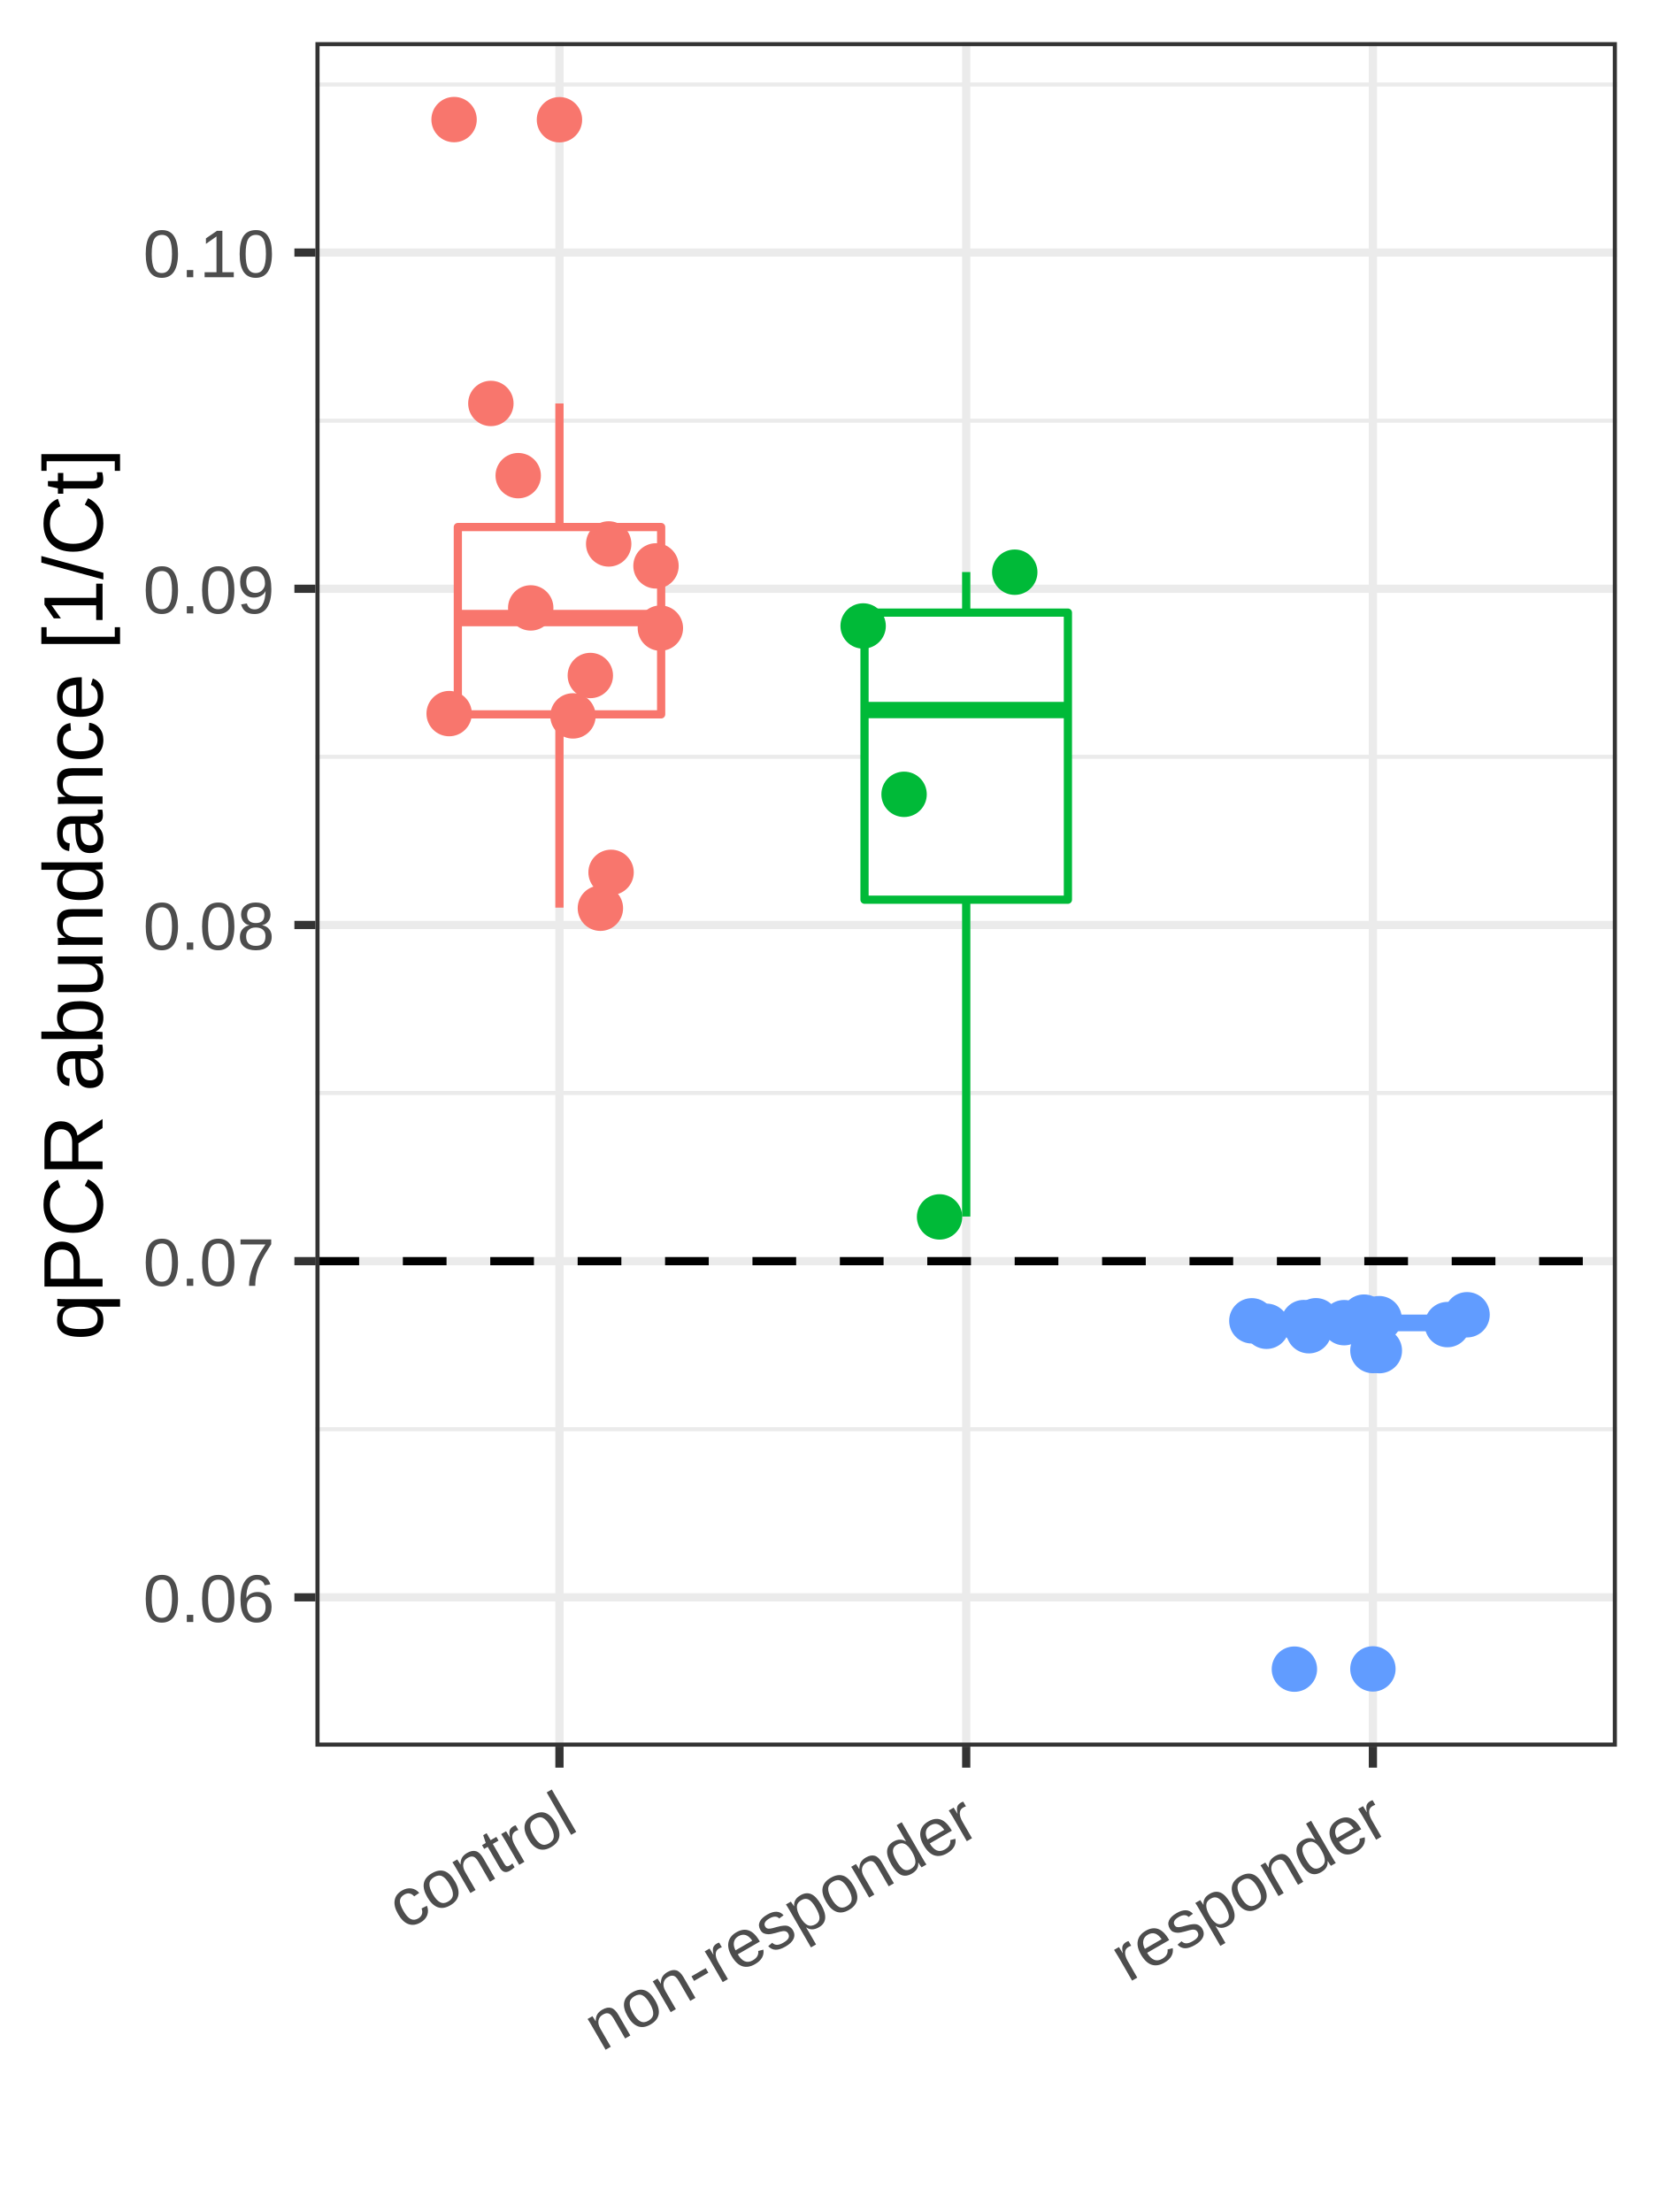
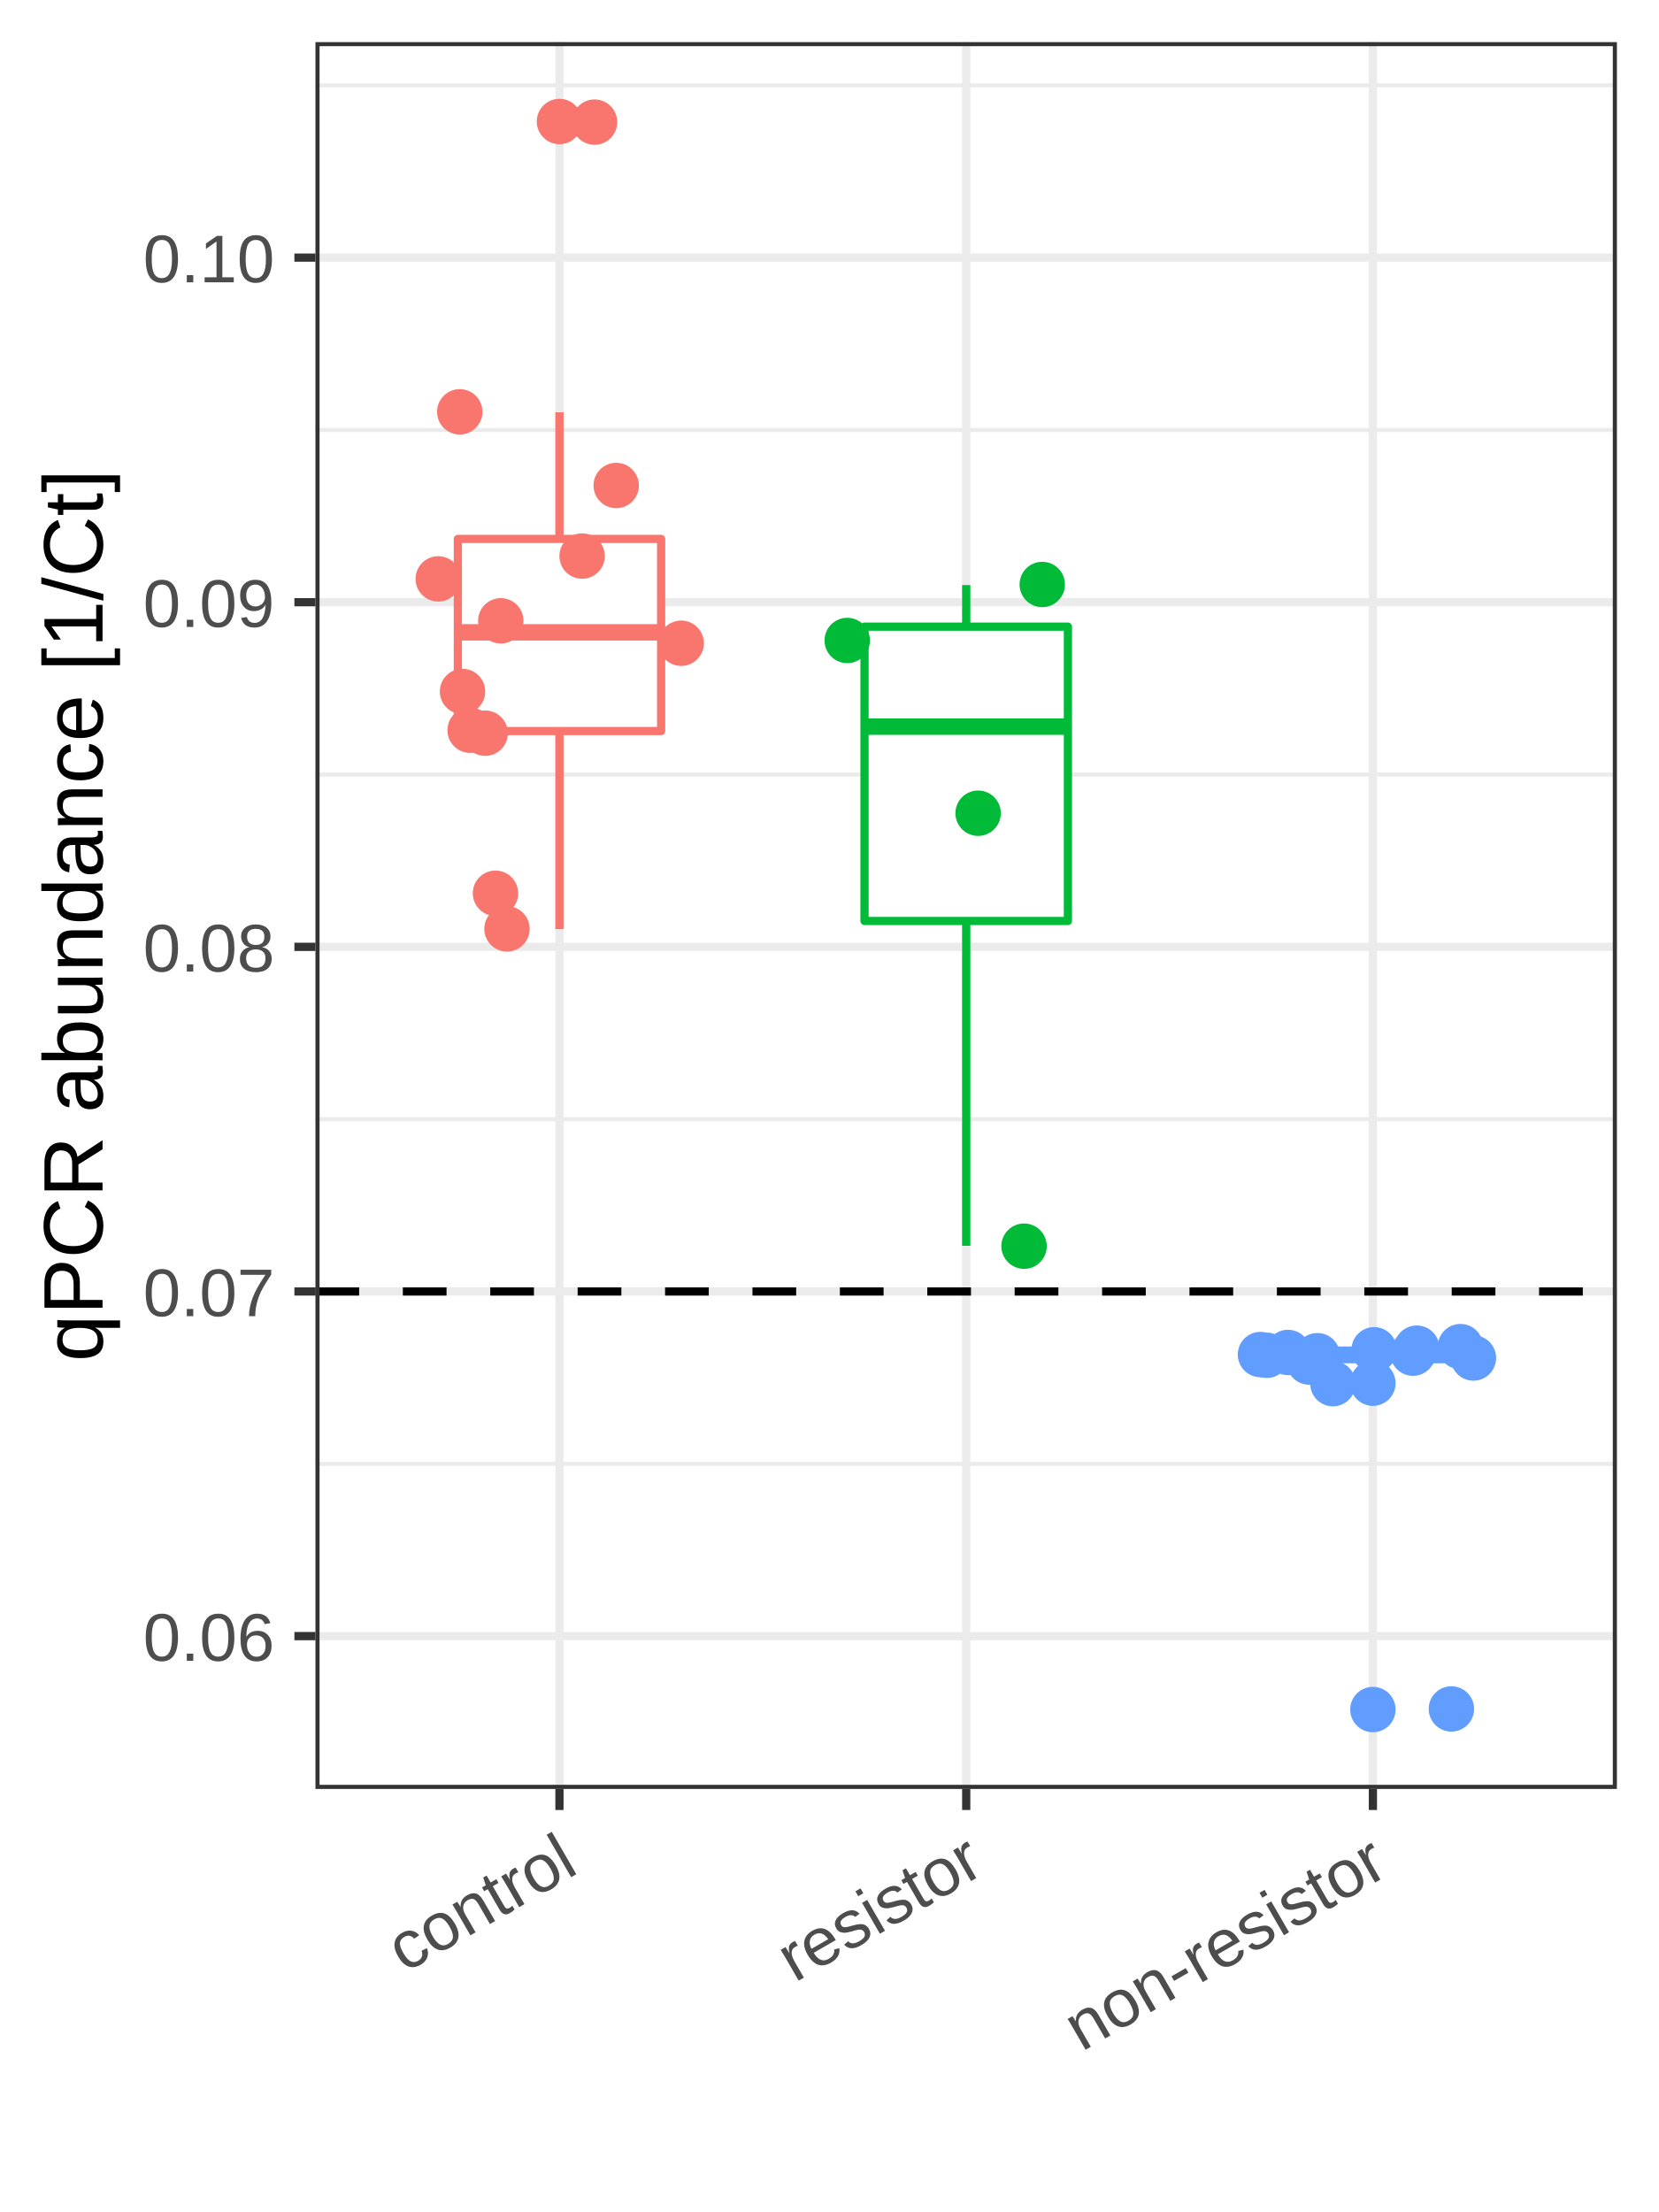
<svg xmlns="http://www.w3.org/2000/svg" viewBox="0 0 216.00 288.00">
  <defs>
    <style type="text/css">
    line, polyline, path, rect, circle {
      fill: none;
      stroke: #000000;
      stroke-linecap: round;
      stroke-linejoin: round;
      stroke-miterlimit: 10.00;
    }
  </style>
  </defs>
  <rect width="100%" height="100%" style="stroke: none; fill: #FFFFFF;" />
  <rect x="0.00" y="0.00" width="216.00" height="288.00" style="stroke-width: 1.07; stroke: #FFFFFF; fill: #FFFFFF;" />
  <defs>
-     <clipPath id="cpNDEuMDczNXwyMTAuNTIxfDIyNy40MDZ8NS40Nzk0NQ==">
-       <rect x="41.07" y="5.48" width="169.45" height="221.93" />
+     <clipPath id="cpNDEuMDczNXwyMTAuNTIxfDIzMi45MTd8NS40Nzk0NQ==">
+       <rect x="41.07" y="5.48" width="169.45" height="227.44" />
    </clipPath>
  </defs>
-   <rect x="41.07" y="5.48" width="169.45" height="221.93" style="stroke-width: 1.07; stroke: none; fill: #FFFFFF;" clip-path="url(#cpNDEuMDczNXwyMTAuNTIxfDIyNy40MDZ8NS40Nzk0NQ==)" />
-   <polyline points="41.07,186.08 210.52,186.08 " style="stroke-width: 0.53; stroke: #EBEBEB; stroke-linecap: butt;" clip-path="url(#cpNDEuMDczNXwyMTAuNTIxfDIyNy40MDZ8NS40Nzk0NQ==)" />
-   <polyline points="41.07,142.31 210.52,142.31 " style="stroke-width: 0.53; stroke: #EBEBEB; stroke-linecap: butt;" clip-path="url(#cpNDEuMDczNXwyMTAuNTIxfDIyNy40MDZ8NS40Nzk0NQ==)" />
-   <polyline points="41.07,98.54 210.52,98.54 " style="stroke-width: 0.53; stroke: #EBEBEB; stroke-linecap: butt;" clip-path="url(#cpNDEuMDczNXwyMTAuNTIxfDIyNy40MDZ8NS40Nzk0NQ==)" />
-   <polyline points="41.07,54.77 210.52,54.77 " style="stroke-width: 0.53; stroke: #EBEBEB; stroke-linecap: butt;" clip-path="url(#cpNDEuMDczNXwyMTAuNTIxfDIyNy40MDZ8NS40Nzk0NQ==)" />
-   <polyline points="41.07,11.00 210.52,11.00 " style="stroke-width: 0.53; stroke: #EBEBEB; stroke-linecap: butt;" clip-path="url(#cpNDEuMDczNXwyMTAuNTIxfDIyNy40MDZ8NS40Nzk0NQ==)" />
-   <polyline points="41.07,207.97 210.52,207.97 " style="stroke-width: 1.07; stroke: #EBEBEB; stroke-linecap: butt;" clip-path="url(#cpNDEuMDczNXwyMTAuNTIxfDIyNy40MDZ8NS40Nzk0NQ==)" />
-   <polyline points="41.07,164.20 210.52,164.20 " style="stroke-width: 1.07; stroke: #EBEBEB; stroke-linecap: butt;" clip-path="url(#cpNDEuMDczNXwyMTAuNTIxfDIyNy40MDZ8NS40Nzk0NQ==)" />
-   <polyline points="41.07,120.43 210.52,120.43 " style="stroke-width: 1.07; stroke: #EBEBEB; stroke-linecap: butt;" clip-path="url(#cpNDEuMDczNXwyMTAuNTIxfDIyNy40MDZ8NS40Nzk0NQ==)" />
-   <polyline points="41.07,76.66 210.52,76.66 " style="stroke-width: 1.07; stroke: #EBEBEB; stroke-linecap: butt;" clip-path="url(#cpNDEuMDczNXwyMTAuNTIxfDIyNy40MDZ8NS40Nzk0NQ==)" />
-   <polyline points="41.07,32.88 210.52,32.88 " style="stroke-width: 1.07; stroke: #EBEBEB; stroke-linecap: butt;" clip-path="url(#cpNDEuMDczNXwyMTAuNTIxfDIyNy40MDZ8NS40Nzk0NQ==)" />
-   <polyline points="72.84,227.41 72.84,5.48 " style="stroke-width: 1.07; stroke: #EBEBEB; stroke-linecap: butt;" clip-path="url(#cpNDEuMDczNXwyMTAuNTIxfDIyNy40MDZ8NS40Nzk0NQ==)" />
-   <polyline points="125.80,227.41 125.80,5.48 " style="stroke-width: 1.07; stroke: #EBEBEB; stroke-linecap: butt;" clip-path="url(#cpNDEuMDczNXwyMTAuNTIxfDIyNy40MDZ8NS40Nzk0NQ==)" />
-   <polyline points="178.75,227.41 178.75,5.48 " style="stroke-width: 1.07; stroke: #EBEBEB; stroke-linecap: butt;" clip-path="url(#cpNDEuMDczNXwyMTAuNTIxfDIyNy40MDZ8NS40Nzk0NQ==)" />
-   <circle cx="72.84" cy="15.59" r="1.95pt" style="stroke-width: 0.71; stroke: #F8766D; fill: #F8766D;" clip-path="url(#cpNDEuMDczNXwyMTAuNTIxfDIyNy40MDZ8NS40Nzk0NQ==)" />
-   <line x1="72.84" y1="68.62" x2="72.84" y2="52.53" style="stroke-width: 1.07; stroke: #F8766D; stroke-linecap: butt;" clip-path="url(#cpNDEuMDczNXwyMTAuNTIxfDIyNy40MDZ8NS40Nzk0NQ==)" />
-   <line x1="72.84" y1="93.01" x2="72.84" y2="118.17" style="stroke-width: 1.07; stroke: #F8766D; stroke-linecap: butt;" clip-path="url(#cpNDEuMDczNXwyMTAuNTIxfDIyNy40MDZ8NS40Nzk0NQ==)" />
-   <polyline points="59.61,68.62 59.61,93.01 86.08,93.01 86.08,68.62 59.61,68.62 " style="stroke-width: 1.07; stroke: #F8766D; fill: #FFFFFF;" clip-path="url(#cpNDEuMDczNXwyMTAuNTIxfDIyNy40MDZ8NS40Nzk0NQ==)" />
-   <line x1="59.61" y1="80.47" x2="86.08" y2="80.47" style="stroke-width: 2.13; stroke: #F8766D; stroke-linecap: butt;" clip-path="url(#cpNDEuMDczNXwyMTAuNTIxfDIyNy40MDZ8NS40Nzk0NQ==)" />
-   <line x1="125.80" y1="79.76" x2="125.80" y2="74.48" style="stroke-width: 1.07; stroke: #00BA38; stroke-linecap: butt;" clip-path="url(#cpNDEuMDczNXwyMTAuNTIxfDIyNy40MDZ8NS40Nzk0NQ==)" />
-   <line x1="125.80" y1="117.14" x2="125.80" y2="158.39" style="stroke-width: 1.07; stroke: #00BA38; stroke-linecap: butt;" clip-path="url(#cpNDEuMDczNXwyMTAuNTIxfDIyNy40MDZ8NS40Nzk0NQ==)" />
-   <polyline points="112.56,79.76 112.56,117.14 139.04,117.14 139.04,79.76 112.56,79.76 " style="stroke-width: 1.07; stroke: #00BA38; fill: #FFFFFF;" clip-path="url(#cpNDEuMDczNXwyMTAuNTIxfDIyNy40MDZ8NS40Nzk0NQ==)" />
-   <line x1="112.56" y1="92.45" x2="139.04" y2="92.45" style="stroke-width: 2.13; stroke: #00BA38; stroke-linecap: butt;" clip-path="url(#cpNDEuMDczNXwyMTAuNTIxfDIyNy40MDZ8NS40Nzk0NQ==)" />
-   <circle cx="178.75" cy="175.84" r="1.95pt" style="stroke-width: 0.71; stroke: #619CFF; fill: #619CFF;" clip-path="url(#cpNDEuMDczNXwyMTAuNTIxfDIyNy40MDZ8NS40Nzk0NQ==)" />
-   <circle cx="178.75" cy="217.29" r="1.95pt" style="stroke-width: 0.71; stroke: #619CFF; fill: #619CFF;" clip-path="url(#cpNDEuMDczNXwyMTAuNTIxfDIyNy40MDZ8NS40Nzk0NQ==)" />
-   <line x1="178.75" y1="171.92" x2="178.75" y2="171.20" style="stroke-width: 1.07; stroke: #619CFF; stroke-linecap: butt;" clip-path="url(#cpNDEuMDczNXwyMTAuNTIxfDIyNy40MDZ8NS40Nzk0NQ==)" />
-   <line x1="178.75" y1="172.78" x2="178.75" y2="173.24" style="stroke-width: 1.07; stroke: #619CFF; stroke-linecap: butt;" clip-path="url(#cpNDEuMDczNXwyMTAuNTIxfDIyNy40MDZ8NS40Nzk0NQ==)" />
-   <polyline points="165.51,171.92 165.51,172.78 191.99,172.78 191.99,171.92 165.51,171.92 " style="stroke-width: 1.07; stroke: #619CFF; fill: #FFFFFF;" clip-path="url(#cpNDEuMDczNXwyMTAuNTIxfDIyNy40MDZ8NS40Nzk0NQ==)" />
-   <line x1="165.51" y1="172.22" x2="191.99" y2="172.22" style="stroke-width: 2.13; stroke: #619CFF; stroke-linecap: butt;" clip-path="url(#cpNDEuMDczNXwyMTAuNTIxfDIyNy40MDZ8NS40Nzk0NQ==)" />
-   <circle cx="162.99" cy="171.97" r="1.95pt" style="stroke-width: 0.71; stroke: #619CFF; fill: #619CFF;" clip-path="url(#cpNDEuMDczNXwyMTAuNTIxfDIyNy40MDZ8NS40Nzk0NQ==)" />
-   <circle cx="122.33" cy="158.44" r="1.95pt" style="stroke-width: 0.71; stroke: #00BA38; fill: #00BA38;" clip-path="url(#cpNDEuMDczNXwyMTAuNTIxfDIyNy40MDZ8NS40Nzk0NQ==)" />
-   <circle cx="117.71" cy="103.42" r="1.95pt" style="stroke-width: 0.71; stroke: #00BA38; fill: #00BA38;" clip-path="url(#cpNDEuMDczNXwyMTAuNTIxfDIyNy40MDZ8NS40Nzk0NQ==)" />
-   <circle cx="191.01" cy="171.18" r="1.95pt" style="stroke-width: 0.71; stroke: #619CFF; fill: #619CFF;" clip-path="url(#cpNDEuMDczNXwyMTAuNTIxfDIyNy40MDZ8NS40Nzk0NQ==)" />
-   <circle cx="170.41" cy="173.26" r="1.95pt" style="stroke-width: 0.71; stroke: #619CFF; fill: #619CFF;" clip-path="url(#cpNDEuMDczNXwyMTAuNTIxfDIyNy40MDZ8NS40Nzk0NQ==)" />
-   <circle cx="175.01" cy="172.21" r="1.95pt" style="stroke-width: 0.71; stroke: #619CFF; fill: #619CFF;" clip-path="url(#cpNDEuMDczNXwyMTAuNTIxfDIyNy40MDZ8NS40Nzk0NQ==)" />
-   <circle cx="79.56" cy="113.58" r="1.95pt" style="stroke-width: 0.71; stroke: #F8766D; fill: #F8766D;" clip-path="url(#cpNDEuMDczNXwyMTAuNTIxfDIyNy40MDZ8NS40Nzk0NQ==)" />
-   <circle cx="69.10" cy="79.15" r="1.95pt" style="stroke-width: 0.71; stroke: #F8766D; fill: #F8766D;" clip-path="url(#cpNDEuMDczNXwyMTAuNTIxfDIyNy40MDZ8NS40Nzk0NQ==)" />
-   <circle cx="179.59" cy="175.85" r="1.95pt" style="stroke-width: 0.71; stroke: #619CFF; fill: #619CFF;" clip-path="url(#cpNDEuMDczNXwyMTAuNTIxfDIyNy40MDZ8NS40Nzk0NQ==)" />
-   <circle cx="63.91" cy="52.53" r="1.95pt" style="stroke-width: 0.71; stroke: #F8766D; fill: #F8766D;" clip-path="url(#cpNDEuMDczNXwyMTAuNTIxfDIyNy40MDZ8NS40Nzk0NQ==)" />
-   <circle cx="85.98" cy="81.78" r="1.95pt" style="stroke-width: 0.71; stroke: #F8766D; fill: #F8766D;" clip-path="url(#cpNDEuMDczNXwyMTAuNTIxfDIyNy40MDZ8NS40Nzk0NQ==)" />
-   <circle cx="59.12" cy="15.57" r="1.95pt" style="stroke-width: 0.71; stroke: #F8766D; fill: #F8766D;" clip-path="url(#cpNDEuMDczNXwyMTAuNTIxfDIyNy40MDZ8NS40Nzk0NQ==)" />
-   <circle cx="74.60" cy="93.21" r="1.95pt" style="stroke-width: 0.71; stroke: #F8766D; fill: #F8766D;" clip-path="url(#cpNDEuMDczNXwyMTAuNTIxfDIyNy40MDZ8NS40Nzk0NQ==)" />
-   <circle cx="168.53" cy="217.32" r="1.95pt" style="stroke-width: 0.71; stroke: #619CFF; fill: #619CFF;" clip-path="url(#cpNDEuMDczNXwyMTAuNTIxfDIyNy40MDZ8NS40Nzk0NQ==)" />
-   <circle cx="179.56" cy="171.69" r="1.95pt" style="stroke-width: 0.71; stroke: #619CFF; fill: #619CFF;" clip-path="url(#cpNDEuMDczNXwyMTAuNTIxfDIyNy40MDZ8NS40Nzk0NQ==)" />
-   <circle cx="188.45" cy="172.46" r="1.95pt" style="stroke-width: 0.71; stroke: #619CFF; fill: #619CFF;" clip-path="url(#cpNDEuMDczNXwyMTAuNTIxfDIyNy40MDZ8NS40Nzk0NQ==)" />
-   <circle cx="169.75" cy="172.20" r="1.95pt" style="stroke-width: 0.71; stroke: #619CFF; fill: #619CFF;" clip-path="url(#cpNDEuMDczNXwyMTAuNTIxfDIyNy40MDZ8NS40Nzk0NQ==)" />
-   <circle cx="177.59" cy="171.49" r="1.95pt" style="stroke-width: 0.71; stroke: #619CFF; fill: #619CFF;" clip-path="url(#cpNDEuMDczNXwyMTAuNTIxfDIyNy40MDZ8NS40Nzk0NQ==)" />
-   <circle cx="112.38" cy="81.50" r="1.95pt" style="stroke-width: 0.71; stroke: #00BA38; fill: #00BA38;" clip-path="url(#cpNDEuMDczNXwyMTAuNTIxfDIyNy40MDZ8NS40Nzk0NQ==)" />
-   <circle cx="132.12" cy="74.50" r="1.95pt" style="stroke-width: 0.71; stroke: #00BA38; fill: #00BA38;" clip-path="url(#cpNDEuMDczNXwyMTAuNTIxfDIyNy40MDZ8NS40Nzk0NQ==)" />
-   <circle cx="171.33" cy="171.96" r="1.95pt" style="stroke-width: 0.71; stroke: #619CFF; fill: #619CFF;" clip-path="url(#cpNDEuMDczNXwyMTAuNTIxfDIyNy40MDZ8NS40Nzk0NQ==)" />
-   <circle cx="76.86" cy="87.95" r="1.95pt" style="stroke-width: 0.71; stroke: #F8766D; fill: #F8766D;" clip-path="url(#cpNDEuMDczNXwyMTAuNTIxfDIyNy40MDZ8NS40Nzk0NQ==)" />
-   <circle cx="58.48" cy="92.91" r="1.95pt" style="stroke-width: 0.71; stroke: #F8766D; fill: #F8766D;" clip-path="url(#cpNDEuMDczNXwyMTAuNTIxfDIyNy40MDZ8NS40Nzk0NQ==)" />
-   <circle cx="85.41" cy="73.68" r="1.95pt" style="stroke-width: 0.71; stroke: #F8766D; fill: #F8766D;" clip-path="url(#cpNDEuMDczNXwyMTAuNTIxfDIyNy40MDZ8NS40Nzk0NQ==)" />
-   <circle cx="78.17" cy="118.25" r="1.95pt" style="stroke-width: 0.71; stroke: #F8766D; fill: #F8766D;" clip-path="url(#cpNDEuMDczNXwyMTAuNTIxfDIyNy40MDZ8NS40Nzk0NQ==)" />
-   <circle cx="67.47" cy="61.93" r="1.95pt" style="stroke-width: 0.71; stroke: #F8766D; fill: #F8766D;" clip-path="url(#cpNDEuMDczNXwyMTAuNTIxfDIyNy40MDZ8NS40Nzk0NQ==)" />
-   <circle cx="79.25" cy="70.82" r="1.95pt" style="stroke-width: 0.71; stroke: #F8766D; fill: #F8766D;" clip-path="url(#cpNDEuMDczNXwyMTAuNTIxfDIyNy40MDZ8NS40Nzk0NQ==)" />
-   <circle cx="164.90" cy="172.68" r="1.95pt" style="stroke-width: 0.71; stroke: #619CFF; fill: #619CFF;" clip-path="url(#cpNDEuMDczNXwyMTAuNTIxfDIyNy40MDZ8NS40Nzk0NQ==)" />
-   <line x1="41.07" y1="164.20" x2="210.52" y2="164.20" style="stroke-width: 1.07; stroke-dasharray: 5.69,5.69; stroke-linecap: butt;" clip-path="url(#cpNDEuMDczNXwyMTAuNTIxfDIyNy40MDZ8NS40Nzk0NQ==)" />
-   <rect x="41.07" y="5.48" width="169.45" height="221.93" style="stroke-width: 1.07; stroke: #333333;" clip-path="url(#cpNDEuMDczNXwyMTAuNTIxfDIyNy40MDZ8NS40Nzk0NQ==)" />
+   <rect x="41.07" y="5.48" width="169.45" height="227.44" style="stroke-width: 1.07; stroke: none; fill: #FFFFFF;" clip-path="url(#cpNDEuMDczNXwyMTAuNTIxfDIzMi45MTd8NS40Nzk0NQ==)" />
+   <polyline points="41.07,190.59 210.52,190.59 " style="stroke-width: 0.53; stroke: #EBEBEB; stroke-linecap: butt;" clip-path="url(#cpNDEuMDczNXwyMTAuNTIxfDIzMi45MTd8NS40Nzk0NQ==)" />
+   <polyline points="41.07,145.72 210.52,145.72 " style="stroke-width: 0.53; stroke: #EBEBEB; stroke-linecap: butt;" clip-path="url(#cpNDEuMDczNXwyMTAuNTIxfDIzMi45MTd8NS40Nzk0NQ==)" />
+   <polyline points="41.07,100.85 210.52,100.85 " style="stroke-width: 0.53; stroke: #EBEBEB; stroke-linecap: butt;" clip-path="url(#cpNDEuMDczNXwyMTAuNTIxfDIzMi45MTd8NS40Nzk0NQ==)" />
+   <polyline points="41.07,55.98 210.52,55.98 " style="stroke-width: 0.53; stroke: #EBEBEB; stroke-linecap: butt;" clip-path="url(#cpNDEuMDczNXwyMTAuNTIxfDIzMi45MTd8NS40Nzk0NQ==)" />
+   <polyline points="41.07,11.11 210.52,11.11 " style="stroke-width: 0.53; stroke: #EBEBEB; stroke-linecap: butt;" clip-path="url(#cpNDEuMDczNXwyMTAuNTIxfDIzMi45MTd8NS40Nzk0NQ==)" />
+   <polyline points="41.07,213.02 210.52,213.02 " style="stroke-width: 1.07; stroke: #EBEBEB; stroke-linecap: butt;" clip-path="url(#cpNDEuMDczNXwyMTAuNTIxfDIzMi45MTd8NS40Nzk0NQ==)" />
+   <polyline points="41.07,168.15 210.52,168.15 " style="stroke-width: 1.07; stroke: #EBEBEB; stroke-linecap: butt;" clip-path="url(#cpNDEuMDczNXwyMTAuNTIxfDIzMi45MTd8NS40Nzk0NQ==)" />
+   <polyline points="41.07,123.28 210.52,123.28 " style="stroke-width: 1.07; stroke: #EBEBEB; stroke-linecap: butt;" clip-path="url(#cpNDEuMDczNXwyMTAuNTIxfDIzMi45MTd8NS40Nzk0NQ==)" />
+   <polyline points="41.07,78.41 210.52,78.41 " style="stroke-width: 1.07; stroke: #EBEBEB; stroke-linecap: butt;" clip-path="url(#cpNDEuMDczNXwyMTAuNTIxfDIzMi45MTd8NS40Nzk0NQ==)" />
+   <polyline points="41.07,33.54 210.52,33.54 " style="stroke-width: 1.07; stroke: #EBEBEB; stroke-linecap: butt;" clip-path="url(#cpNDEuMDczNXwyMTAuNTIxfDIzMi45MTd8NS40Nzk0NQ==)" />
+   <polyline points="72.84,232.92 72.84,5.48 " style="stroke-width: 1.07; stroke: #EBEBEB; stroke-linecap: butt;" clip-path="url(#cpNDEuMDczNXwyMTAuNTIxfDIzMi45MTd8NS40Nzk0NQ==)" />
+   <polyline points="125.80,232.92 125.80,5.48 " style="stroke-width: 1.07; stroke: #EBEBEB; stroke-linecap: butt;" clip-path="url(#cpNDEuMDczNXwyMTAuNTIxfDIzMi45MTd8NS40Nzk0NQ==)" />
+   <polyline points="178.75,232.92 178.75,5.48 " style="stroke-width: 1.07; stroke: #EBEBEB; stroke-linecap: butt;" clip-path="url(#cpNDEuMDczNXwyMTAuNTIxfDIzMi45MTd8NS40Nzk0NQ==)" />
+   <circle cx="72.84" cy="15.82" r="1.95pt" style="stroke-width: 0.71; stroke: #F8766D; fill: #F8766D;" clip-path="url(#cpNDEuMDczNXwyMTAuNTIxfDIzMi45MTd8NS40Nzk0NQ==)" />
+   <line x1="72.84" y1="70.17" x2="72.84" y2="53.68" style="stroke-width: 1.07; stroke: #F8766D; stroke-linecap: butt;" clip-path="url(#cpNDEuMDczNXwyMTAuNTIxfDIzMi45MTd8NS40Nzk0NQ==)" />
+   <line x1="72.84" y1="95.18" x2="72.84" y2="120.97" style="stroke-width: 1.07; stroke: #F8766D; stroke-linecap: butt;" clip-path="url(#cpNDEuMDczNXwyMTAuNTIxfDIzMi45MTd8NS40Nzk0NQ==)" />
+   <polyline points="59.61,70.17 59.61,95.18 86.08,95.18 86.08,70.17 59.61,70.17 " style="stroke-width: 1.07; stroke: #F8766D; fill: #FFFFFF;" clip-path="url(#cpNDEuMDczNXwyMTAuNTIxfDIzMi45MTd8NS40Nzk0NQ==)" />
+   <line x1="59.61" y1="82.33" x2="86.08" y2="82.33" style="stroke-width: 2.13; stroke: #F8766D; stroke-linecap: butt;" clip-path="url(#cpNDEuMDczNXwyMTAuNTIxfDIzMi45MTd8NS40Nzk0NQ==)" />
+   <line x1="125.80" y1="81.59" x2="125.80" y2="76.18" style="stroke-width: 1.07; stroke: #00BA38; stroke-linecap: butt;" clip-path="url(#cpNDEuMDczNXwyMTAuNTIxfDIzMi45MTd8NS40Nzk0NQ==)" />
+   <line x1="125.80" y1="119.91" x2="125.80" y2="162.20" style="stroke-width: 1.07; stroke: #00BA38; stroke-linecap: butt;" clip-path="url(#cpNDEuMDczNXwyMTAuNTIxfDIzMi45MTd8NS40Nzk0NQ==)" />
+   <polyline points="112.56,81.59 112.56,119.91 139.04,119.91 139.04,81.59 112.56,81.59 " style="stroke-width: 1.07; stroke: #00BA38; fill: #FFFFFF;" clip-path="url(#cpNDEuMDczNXwyMTAuNTIxfDIzMi45MTd8NS40Nzk0NQ==)" />
+   <line x1="112.56" y1="94.61" x2="139.04" y2="94.61" style="stroke-width: 2.13; stroke: #00BA38; stroke-linecap: butt;" clip-path="url(#cpNDEuMDczNXwyMTAuNTIxfDIzMi45MTd8NS40Nzk0NQ==)" />
+   <circle cx="178.75" cy="180.09" r="1.95pt" style="stroke-width: 0.71; stroke: #619CFF; fill: #619CFF;" clip-path="url(#cpNDEuMDczNXwyMTAuNTIxfDIzMi45MTd8NS40Nzk0NQ==)" />
+   <circle cx="178.75" cy="222.58" r="1.95pt" style="stroke-width: 0.71; stroke: #619CFF; fill: #619CFF;" clip-path="url(#cpNDEuMDczNXwyMTAuNTIxfDIzMi45MTd8NS40Nzk0NQ==)" />
+   <line x1="178.75" y1="176.07" x2="178.75" y2="175.33" style="stroke-width: 1.07; stroke: #619CFF; stroke-linecap: butt;" clip-path="url(#cpNDEuMDczNXwyMTAuNTIxfDIzMi45MTd8NS40Nzk0NQ==)" />
+   <line x1="178.75" y1="176.95" x2="178.75" y2="177.42" style="stroke-width: 1.07; stroke: #619CFF; stroke-linecap: butt;" clip-path="url(#cpNDEuMDczNXwyMTAuNTIxfDIzMi45MTd8NS40Nzk0NQ==)" />
+   <polyline points="165.51,176.07 165.51,176.95 191.99,176.95 191.99,176.07 165.51,176.07 " style="stroke-width: 1.07; stroke: #619CFF; fill: #FFFFFF;" clip-path="url(#cpNDEuMDczNXwyMTAuNTIxfDIzMi45MTd8NS40Nzk0NQ==)" />
+   <line x1="165.51" y1="176.38" x2="191.99" y2="176.38" style="stroke-width: 2.13; stroke: #619CFF; stroke-linecap: butt;" clip-path="url(#cpNDEuMDczNXwyMTAuNTIxfDIzMi45MTd8NS40Nzk0NQ==)" />
+   <circle cx="173.54" cy="180.15" r="1.95pt" style="stroke-width: 0.71; stroke: #619CFF; fill: #619CFF;" clip-path="url(#cpNDEuMDczNXwyMTAuNTIxfDIzMi45MTd8NS40Nzk0NQ==)" />
+   <circle cx="191.84" cy="176.81" r="1.95pt" style="stroke-width: 0.71; stroke: #619CFF; fill: #619CFF;" clip-path="url(#cpNDEuMDczNXwyMTAuNTIxfDIzMi45MTd8NS40Nzk0NQ==)" />
+   <circle cx="167.69" cy="176.09" r="1.95pt" style="stroke-width: 0.71; stroke: #619CFF; fill: #619CFF;" clip-path="url(#cpNDEuMDczNXwyMTAuNTIxfDIzMi45MTd8NS40Nzk0NQ==)" />
+   <circle cx="133.33" cy="162.25" r="1.95pt" style="stroke-width: 0.71; stroke: #00BA38; fill: #00BA38;" clip-path="url(#cpNDEuMDczNXwyMTAuNTIxfDIzMi45MTd8NS40Nzk0NQ==)" />
+   <circle cx="127.35" cy="105.88" r="1.95pt" style="stroke-width: 0.71; stroke: #00BA38; fill: #00BA38;" clip-path="url(#cpNDEuMDczNXwyMTAuNTIxfDIzMi45MTd8NS40Nzk0NQ==)" />
+   <circle cx="190.15" cy="175.33" r="1.95pt" style="stroke-width: 0.71; stroke: #619CFF; fill: #619CFF;" clip-path="url(#cpNDEuMDczNXwyMTAuNTIxfDIzMi45MTd8NS40Nzk0NQ==)" />
+   <circle cx="170.46" cy="177.34" r="1.95pt" style="stroke-width: 0.71; stroke: #619CFF; fill: #619CFF;" clip-path="url(#cpNDEuMDczNXwyMTAuNTIxfDIzMi45MTd8NS40Nzk0NQ==)" />
+   <circle cx="164.92" cy="176.46" r="1.95pt" style="stroke-width: 0.71; stroke: #619CFF; fill: #619CFF;" clip-path="url(#cpNDEuMDczNXwyMTAuNTIxfDIzMi45MTd8NS40Nzk0NQ==)" />
+   <circle cx="64.51" cy="116.30" r="1.95pt" style="stroke-width: 0.71; stroke: #F8766D; fill: #F8766D;" clip-path="url(#cpNDEuMDczNXwyMTAuNTIxfDIzMi45MTd8NS40Nzk0NQ==)" />
+   <circle cx="65.20" cy="80.83" r="1.95pt" style="stroke-width: 0.71; stroke: #F8766D; fill: #F8766D;" clip-path="url(#cpNDEuMDczNXwyMTAuNTIxfDIzMi45MTd8NS40Nzk0NQ==)" />
+   <circle cx="59.86" cy="53.62" r="1.95pt" style="stroke-width: 0.71; stroke: #F8766D; fill: #F8766D;" clip-path="url(#cpNDEuMDczNXwyMTAuNTIxfDIzMi45MTd8NS40Nzk0NQ==)" />
+   <circle cx="88.69" cy="83.75" r="1.95pt" style="stroke-width: 0.71; stroke: #F8766D; fill: #F8766D;" clip-path="url(#cpNDEuMDczNXwyMTAuNTIxfDIzMi45MTd8NS40Nzk0NQ==)" />
+   <circle cx="77.41" cy="15.90" r="1.95pt" style="stroke-width: 0.71; stroke: #F8766D; fill: #F8766D;" clip-path="url(#cpNDEuMDczNXwyMTAuNTIxfDIzMi45MTd8NS40Nzk0NQ==)" />
+   <circle cx="63.17" cy="95.46" r="1.95pt" style="stroke-width: 0.71; stroke: #F8766D; fill: #F8766D;" clip-path="url(#cpNDEuMDczNXwyMTAuNTIxfDIzMi45MTd8NS40Nzk0NQ==)" />
+   <circle cx="188.97" cy="222.50" r="1.95pt" style="stroke-width: 0.71; stroke: #619CFF; fill: #619CFF;" clip-path="url(#cpNDEuMDczNXwyMTAuNTIxfDIzMi45MTd8NS40Nzk0NQ==)" />
+   <circle cx="178.91" cy="175.74" r="1.95pt" style="stroke-width: 0.71; stroke: #619CFF; fill: #619CFF;" clip-path="url(#cpNDEuMDczNXwyMTAuNTIxfDIzMi45MTd8NS40Nzk0NQ==)" />
+   <circle cx="171.52" cy="176.51" r="1.95pt" style="stroke-width: 0.71; stroke: #619CFF; fill: #619CFF;" clip-path="url(#cpNDEuMDczNXwyMTAuNTIxfDIzMi45MTd8NS40Nzk0NQ==)" />
+   <circle cx="164.11" cy="176.36" r="1.95pt" style="stroke-width: 0.71; stroke: #619CFF; fill: #619CFF;" clip-path="url(#cpNDEuMDczNXwyMTAuNTIxfDIzMi45MTd8NS40Nzk0NQ==)" />
+   <circle cx="184.46" cy="175.53" r="1.95pt" style="stroke-width: 0.71; stroke: #619CFF; fill: #619CFF;" clip-path="url(#cpNDEuMDczNXwyMTAuNTIxfDIzMi45MTd8NS40Nzk0NQ==)" />
+   <circle cx="110.31" cy="83.39" r="1.95pt" style="stroke-width: 0.71; stroke: #00BA38; fill: #00BA38;" clip-path="url(#cpNDEuMDczNXwyMTAuNTIxfDIzMi45MTd8NS40Nzk0NQ==)" />
+   <circle cx="135.70" cy="76.10" r="1.95pt" style="stroke-width: 0.71; stroke: #00BA38; fill: #00BA38;" clip-path="url(#cpNDEuMDczNXwyMTAuNTIxfDIzMi45MTd8NS40Nzk0NQ==)" />
+   <circle cx="183.97" cy="176.18" r="1.95pt" style="stroke-width: 0.71; stroke: #619CFF; fill: #619CFF;" clip-path="url(#cpNDEuMDczNXwyMTAuNTIxfDIzMi45MTd8NS40Nzk0NQ==)" />
+   <circle cx="60.22" cy="90.03" r="1.95pt" style="stroke-width: 0.71; stroke: #F8766D; fill: #F8766D;" clip-path="url(#cpNDEuMDczNXwyMTAuNTIxfDIzMi45MTd8NS40Nzk0NQ==)" />
+   <circle cx="61.21" cy="95.07" r="1.95pt" style="stroke-width: 0.71; stroke: #F8766D; fill: #F8766D;" clip-path="url(#cpNDEuMDczNXwyMTAuNTIxfDIzMi45MTd8NS40Nzk0NQ==)" />
+   <circle cx="57.06" cy="75.37" r="1.95pt" style="stroke-width: 0.71; stroke: #F8766D; fill: #F8766D;" clip-path="url(#cpNDEuMDczNXwyMTAuNTIxfDIzMi45MTd8NS40Nzk0NQ==)" />
+   <circle cx="66.01" cy="120.94" r="1.95pt" style="stroke-width: 0.71; stroke: #F8766D; fill: #F8766D;" clip-path="url(#cpNDEuMDczNXwyMTAuNTIxfDIzMi45MTd8NS40Nzk0NQ==)" />
+   <circle cx="80.23" cy="63.21" r="1.95pt" style="stroke-width: 0.71; stroke: #F8766D; fill: #F8766D;" clip-path="url(#cpNDEuMDczNXwyMTAuNTIxfDIzMi45MTd8NS40Nzk0NQ==)" />
+   <circle cx="75.79" cy="72.40" r="1.95pt" style="stroke-width: 0.71; stroke: #F8766D; fill: #F8766D;" clip-path="url(#cpNDEuMDczNXwyMTAuNTIxfDIzMi45MTd8NS40Nzk0NQ==)" />
+   <line x1="41.07" y1="168.15" x2="210.52" y2="168.15" style="stroke-width: 1.07; stroke-dasharray: 5.69,5.69; stroke-linecap: butt;" clip-path="url(#cpNDEuMDczNXwyMTAuNTIxfDIzMi45MTd8NS40Nzk0NQ==)" />
+   <rect x="41.07" y="5.48" width="169.45" height="227.44" style="stroke-width: 1.07; stroke: #333333;" clip-path="url(#cpNDEuMDczNXwyMTAuNTIxfDIzMi45MTd8NS40Nzk0NQ==)" />
  <defs>
    <clipPath id="cpMHwyMTZ8Mjg4fDA=">
      <rect x="0.00" y="0.00" width="216.00" height="288.00" />
    </clipPath>
  </defs>
  <g clip-path="url(#cpMHwyMTZ8Mjg4fDA=)">
-     <text x="18.63" y="211.19" style="font-size: 8.80px; fill: #4D4D4D; font-family: Arial;" textLength="17.52px" lengthAdjust="spacingAndGlyphs">0.06</text>
+     <text x="18.63" y="216.24" style="font-size: 8.80px; fill: #4D4D4D; font-family: Arial;" textLength="17.52px" lengthAdjust="spacingAndGlyphs">0.06</text>
  </g>
  <g clip-path="url(#cpMHwyMTZ8Mjg4fDA=)">
-     <text x="18.63" y="167.42" style="font-size: 8.80px; fill: #4D4D4D; font-family: Arial;" textLength="17.52px" lengthAdjust="spacingAndGlyphs">0.07</text>
+     <text x="18.63" y="171.37" style="font-size: 8.80px; fill: #4D4D4D; font-family: Arial;" textLength="17.52px" lengthAdjust="spacingAndGlyphs">0.07</text>
  </g>
  <g clip-path="url(#cpMHwyMTZ8Mjg4fDA=)">
-     <text x="18.63" y="123.65" style="font-size: 8.80px; fill: #4D4D4D; font-family: Arial;" textLength="17.52px" lengthAdjust="spacingAndGlyphs">0.08</text>
+     <text x="18.63" y="126.50" style="font-size: 8.80px; fill: #4D4D4D; font-family: Arial;" textLength="17.52px" lengthAdjust="spacingAndGlyphs">0.08</text>
  </g>
  <g clip-path="url(#cpMHwyMTZ8Mjg4fDA=)">
-     <text x="18.63" y="79.87" style="font-size: 8.80px; fill: #4D4D4D; font-family: Arial;" textLength="17.52px" lengthAdjust="spacingAndGlyphs">0.09</text>
+     <text x="18.63" y="81.63" style="font-size: 8.80px; fill: #4D4D4D; font-family: Arial;" textLength="17.52px" lengthAdjust="spacingAndGlyphs">0.09</text>
  </g>
  <g clip-path="url(#cpMHwyMTZ8Mjg4fDA=)">
-     <text x="18.63" y="36.10" style="font-size: 8.80px; fill: #4D4D4D; font-family: Arial;" textLength="17.52px" lengthAdjust="spacingAndGlyphs">0.10</text>
+     <text x="18.63" y="36.76" style="font-size: 8.80px; fill: #4D4D4D; font-family: Arial;" textLength="17.52px" lengthAdjust="spacingAndGlyphs">0.10</text>
  </g>
-   <polyline points="38.33,207.97 41.07,207.97 " style="stroke-width: 1.07; stroke: #333333; stroke-linecap: butt;" clip-path="url(#cpMHwyMTZ8Mjg4fDA=)" />
-   <polyline points="38.33,164.20 41.07,164.20 " style="stroke-width: 1.07; stroke: #333333; stroke-linecap: butt;" clip-path="url(#cpMHwyMTZ8Mjg4fDA=)" />
-   <polyline points="38.33,120.43 41.07,120.43 " style="stroke-width: 1.07; stroke: #333333; stroke-linecap: butt;" clip-path="url(#cpMHwyMTZ8Mjg4fDA=)" />
-   <polyline points="38.33,76.66 41.07,76.66 " style="stroke-width: 1.07; stroke: #333333; stroke-linecap: butt;" clip-path="url(#cpMHwyMTZ8Mjg4fDA=)" />
-   <polyline points="38.33,32.88 41.07,32.88 " style="stroke-width: 1.07; stroke: #333333; stroke-linecap: butt;" clip-path="url(#cpMHwyMTZ8Mjg4fDA=)" />
-   <polyline points="72.84,230.15 72.84,227.41 " style="stroke-width: 1.07; stroke: #333333; stroke-linecap: butt;" clip-path="url(#cpMHwyMTZ8Mjg4fDA=)" />
-   <polyline points="125.80,230.15 125.80,227.41 " style="stroke-width: 1.07; stroke: #333333; stroke-linecap: butt;" clip-path="url(#cpMHwyMTZ8Mjg4fDA=)" />
-   <polyline points="178.75,230.15 178.75,227.41 " style="stroke-width: 1.07; stroke: #333333; stroke-linecap: butt;" clip-path="url(#cpMHwyMTZ8Mjg4fDA=)" />
+   <polyline points="38.33,213.02 41.07,213.02 " style="stroke-width: 1.07; stroke: #333333; stroke-linecap: butt;" clip-path="url(#cpMHwyMTZ8Mjg4fDA=)" />
+   <polyline points="38.33,168.15 41.07,168.15 " style="stroke-width: 1.07; stroke: #333333; stroke-linecap: butt;" clip-path="url(#cpMHwyMTZ8Mjg4fDA=)" />
+   <polyline points="38.33,123.28 41.07,123.28 " style="stroke-width: 1.07; stroke: #333333; stroke-linecap: butt;" clip-path="url(#cpMHwyMTZ8Mjg4fDA=)" />
+   <polyline points="38.33,78.41 41.07,78.41 " style="stroke-width: 1.07; stroke: #333333; stroke-linecap: butt;" clip-path="url(#cpMHwyMTZ8Mjg4fDA=)" />
+   <polyline points="38.33,33.54 41.07,33.54 " style="stroke-width: 1.07; stroke: #333333; stroke-linecap: butt;" clip-path="url(#cpMHwyMTZ8Mjg4fDA=)" />
+   <polyline points="72.84,235.66 72.84,232.92 " style="stroke-width: 1.07; stroke: #333333; stroke-linecap: butt;" clip-path="url(#cpMHwyMTZ8Mjg4fDA=)" />
+   <polyline points="125.80,235.66 125.80,232.92 " style="stroke-width: 1.07; stroke: #333333; stroke-linecap: butt;" clip-path="url(#cpMHwyMTZ8Mjg4fDA=)" />
+   <polyline points="178.75,235.66 178.75,232.92 " style="stroke-width: 1.07; stroke: #333333; stroke-linecap: butt;" clip-path="url(#cpMHwyMTZ8Mjg4fDA=)" />
  <g clip-path="url(#cpMHwyMTZ8Mjg4fDA=)">
-     <text transform="translate(52.67,251.42) rotate(-30)" style="font-size: 8.80px; fill: #4D4D4D; font-family: Arial;" textLength="27.01px" lengthAdjust="spacingAndGlyphs">control</text>
+     <text transform="translate(52.67,256.93) rotate(-30)" style="font-size: 8.80px; fill: #4D4D4D; font-family: Arial;" textLength="27.01px" lengthAdjust="spacingAndGlyphs">control</text>
  </g>
  <g clip-path="url(#cpMHwyMTZ8Mjg4fDA=)">
-     <text transform="translate(78.32,267.18) rotate(-30)" style="font-size: 8.80px; fill: #4D4D4D; font-family: Arial;" textLength="58.54px" lengthAdjust="spacingAndGlyphs">non-responder</text>
+     <text transform="translate(103.46,258.18) rotate(-30)" style="font-size: 8.80px; fill: #4D4D4D; font-family: Arial;" textLength="29.50px" lengthAdjust="spacingAndGlyphs">resistor</text>
  </g>
  <g clip-path="url(#cpMHwyMTZ8Mjg4fDA=)">
-     <text transform="translate(146.87,258.18) rotate(-30)" style="font-size: 8.80px; fill: #4D4D4D; font-family: Arial;" textLength="40.53px" lengthAdjust="spacingAndGlyphs">responder</text>
+     <text transform="translate(140.82,267.18) rotate(-30)" style="font-size: 8.80px; fill: #4D4D4D; font-family: Arial;" textLength="47.52px" lengthAdjust="spacingAndGlyphs">non-resistor</text>
  </g>
  <g clip-path="url(#cpMHwyMTZ8Mjg4fDA=)">
-     <text transform="translate(13.35,174.53) rotate(-90)" style="font-size: 11.00px; font-family: Arial;" textLength="116.18px" lengthAdjust="spacingAndGlyphs">qPCR abundance [1/Ct]</text>
+     <text transform="translate(13.35,177.29) rotate(-90)" style="font-size: 11.00px; font-family: Arial;" textLength="116.18px" lengthAdjust="spacingAndGlyphs">qPCR abundance [1/Ct]</text>
  </g>
</svg>
